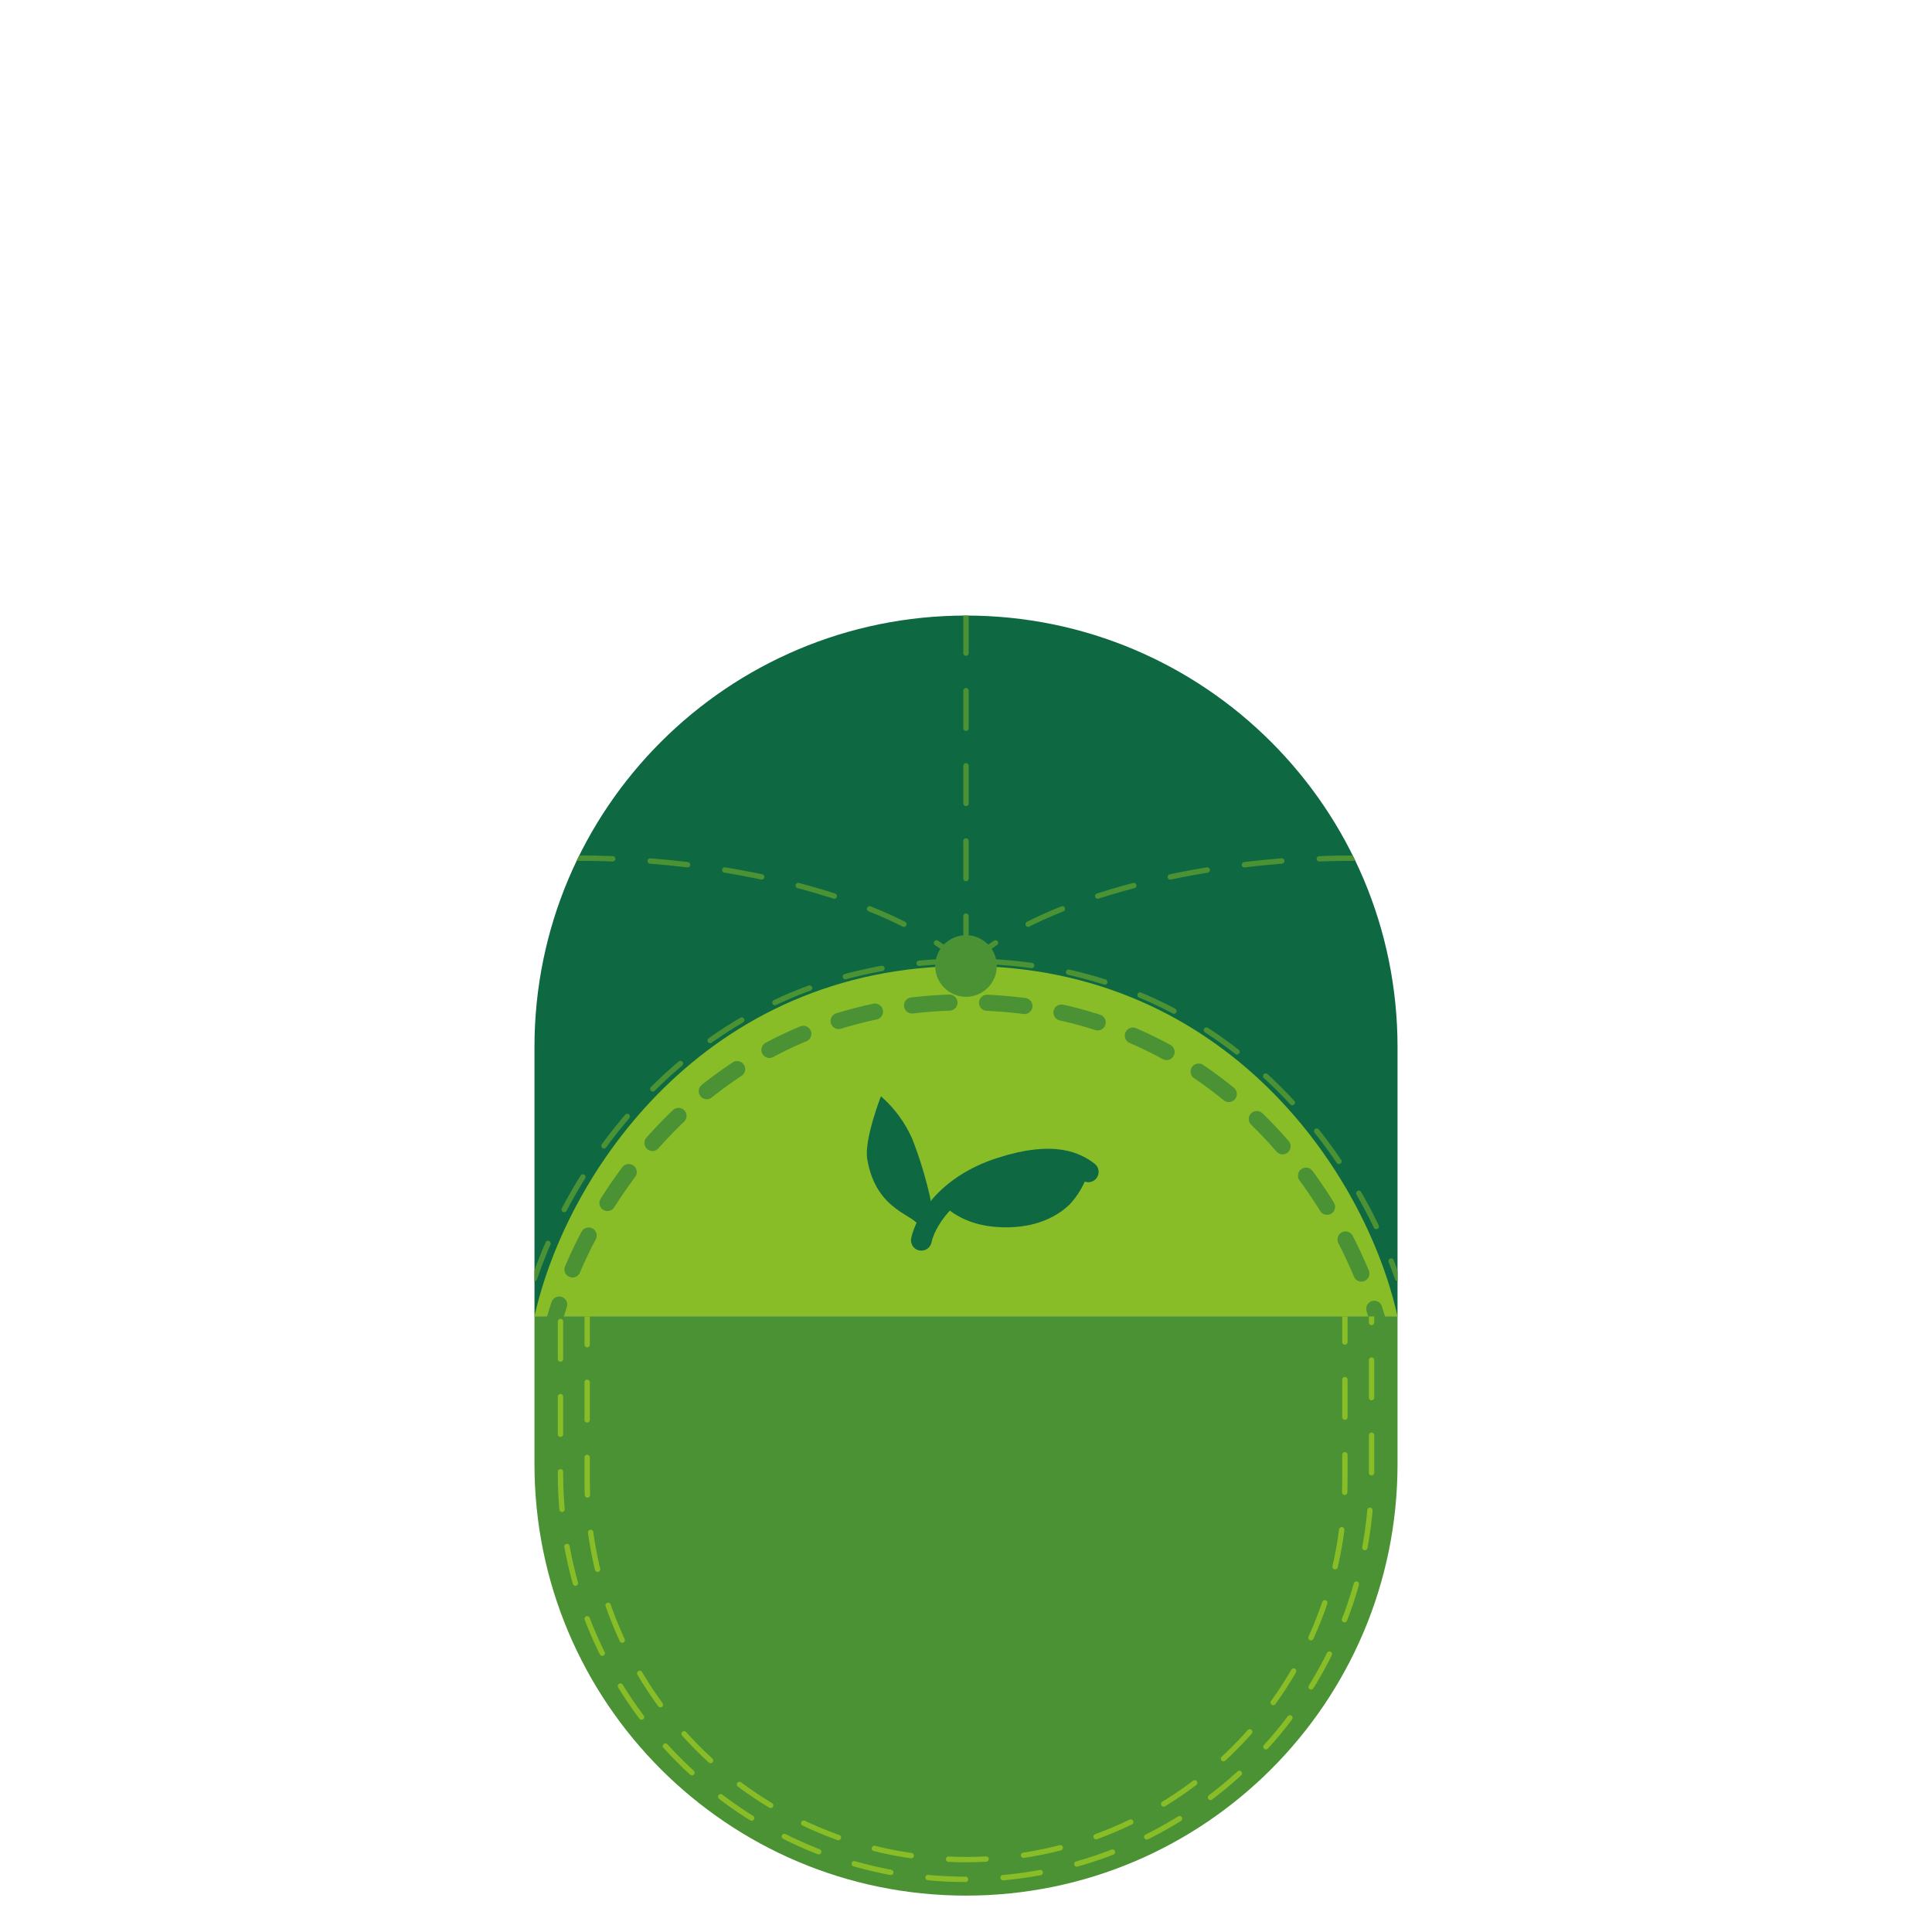
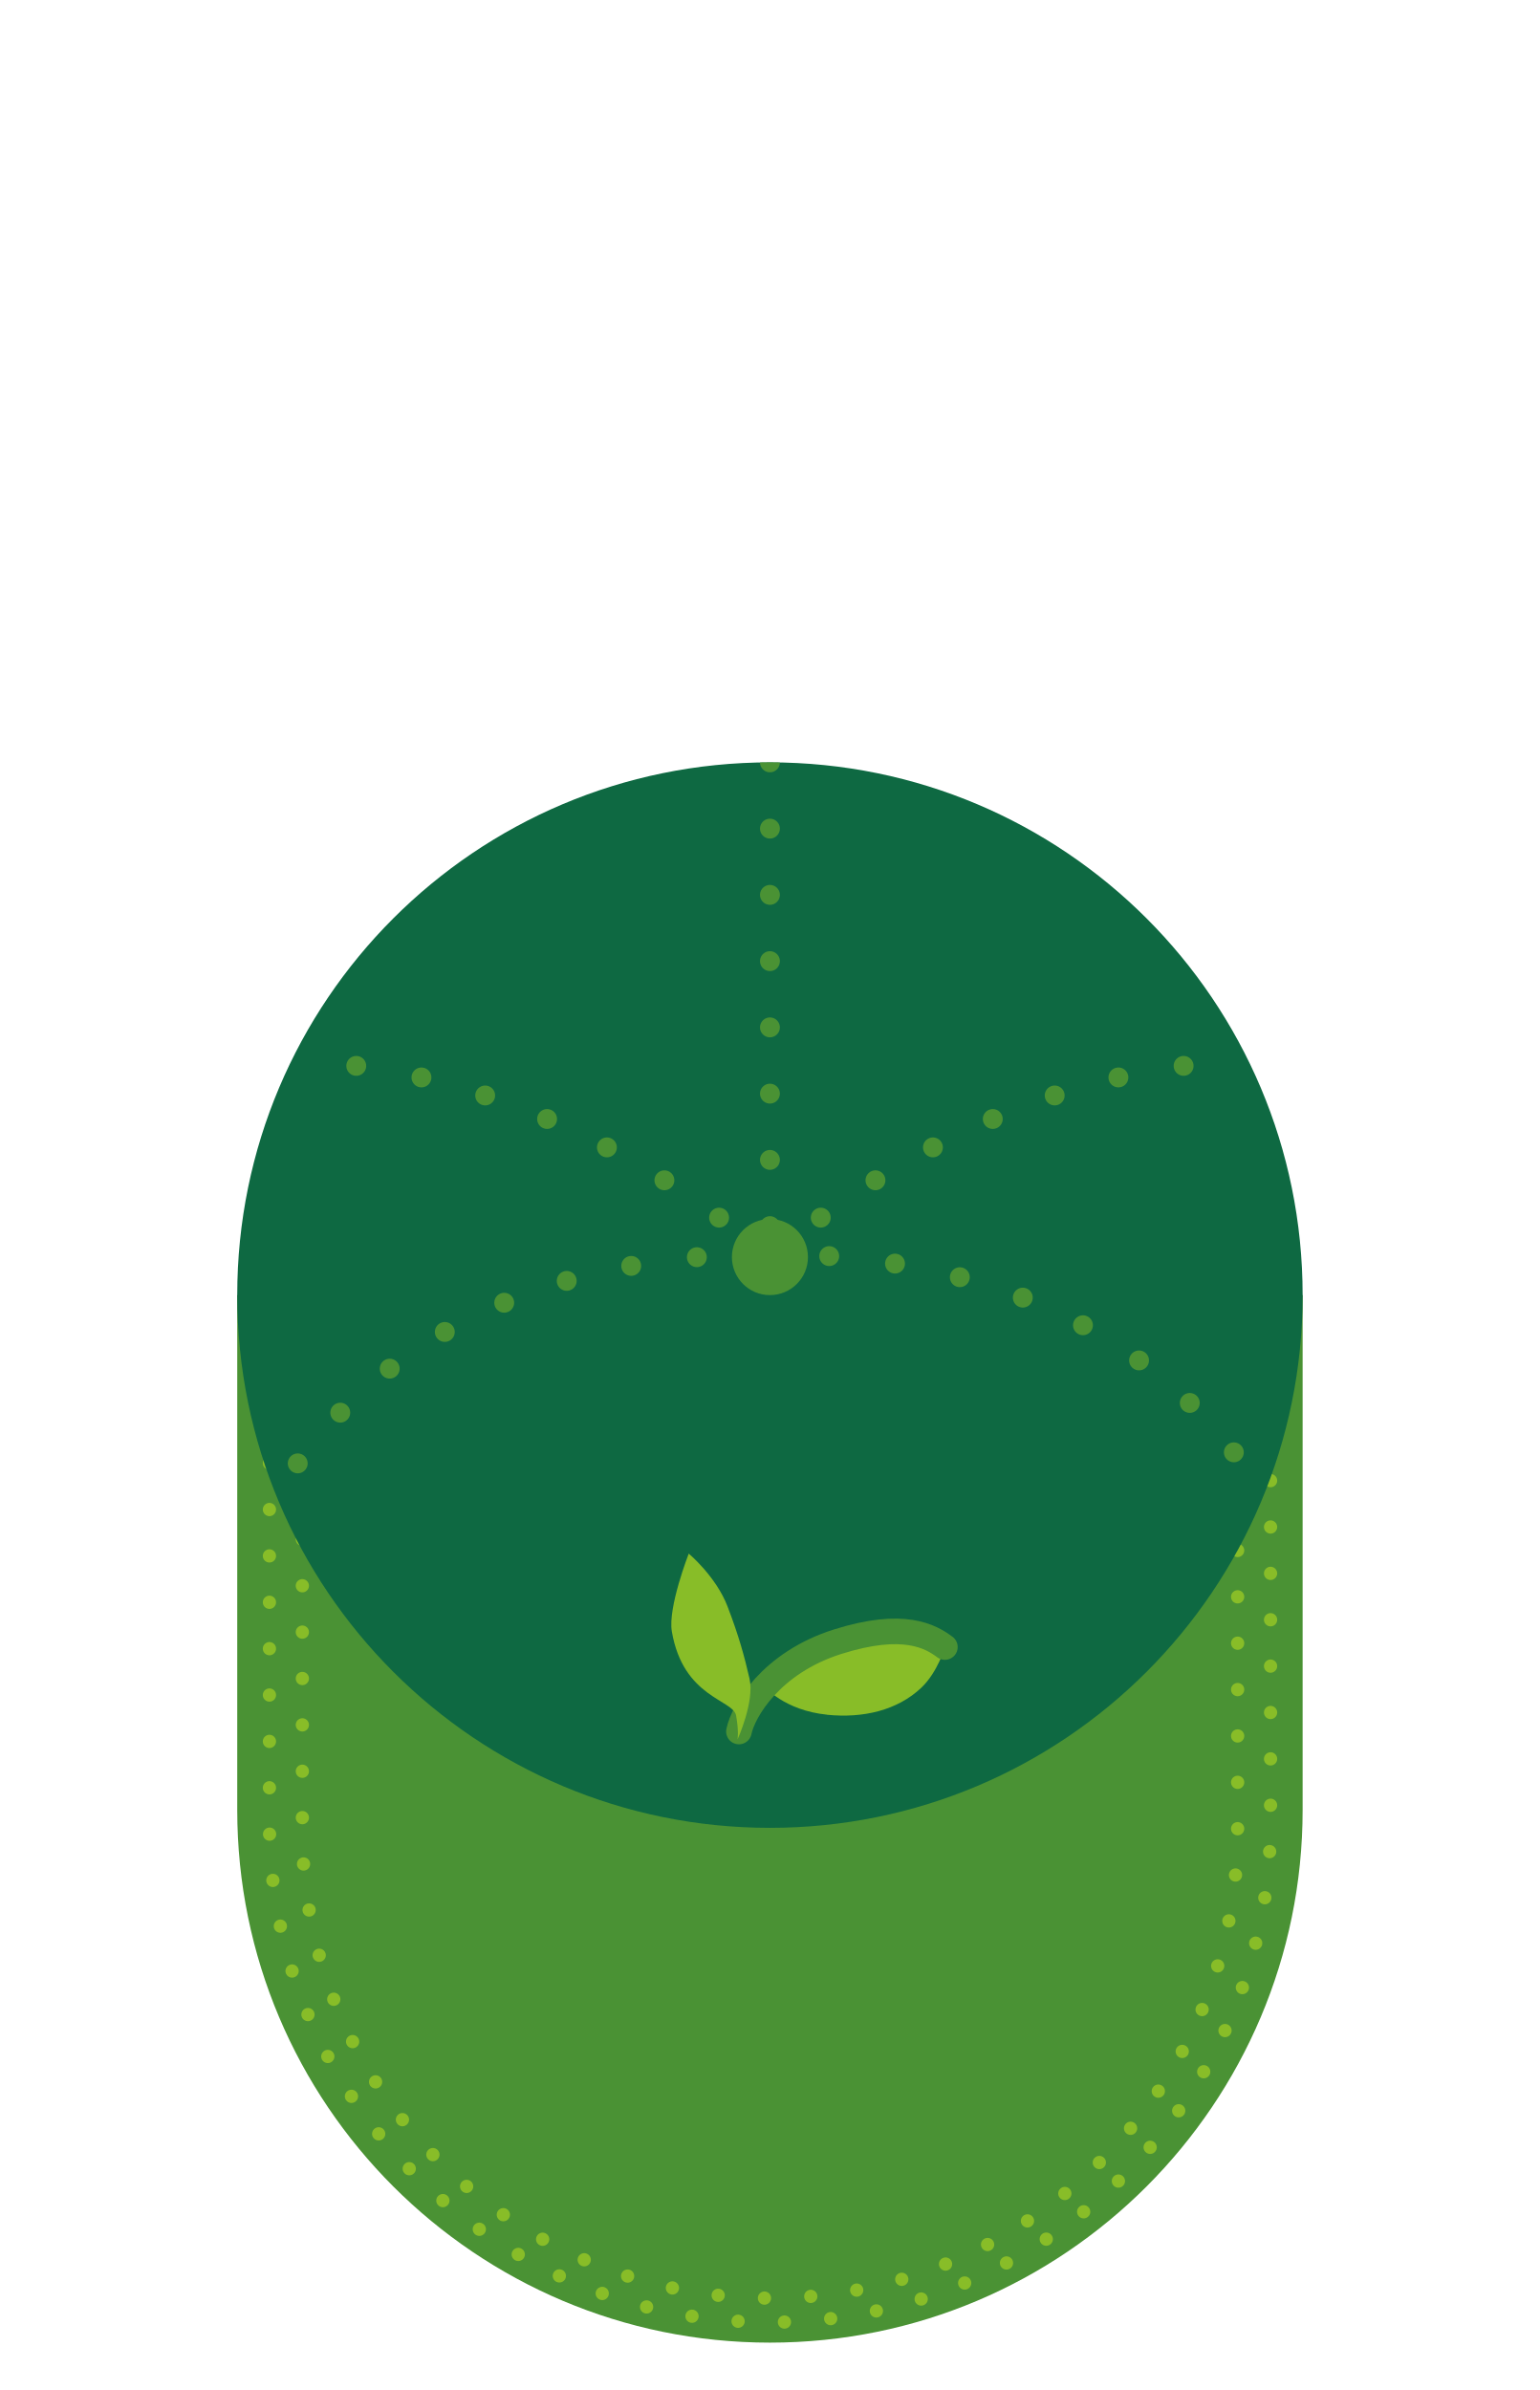
- <svg xmlns="http://www.w3.org/2000/svg" viewBox="0 0 360 360" version="1.1" id="svg47" width="360" height="360">
-   <defs id="defs10">
-     <style id="style2">.cls-1,.cls-10,.cls-5,.cls-6,.cls-8{fill:none;}.cls-2{fill:#0e6942;}.cls-3{fill:#88bd28;}.cls-4{fill:#4a9234;}.cls-5{stroke:#0e6942;stroke-width:3.86px;}.cls-10,.cls-5,.cls-6,.cls-8{stroke-linecap:round;stroke-miterlimit:10;}.cls-10,.cls-6{stroke:#4a9234;}.cls-6{stroke-width:3px;}.cls-10,.cls-6,.cls-8{stroke-dasharray:7;}.cls-7{clip-path:url(#clip-path);}.cls-8{stroke:#88bd28;}.cls-9{clip-path:url(#clip-path-2);}</style>
-     <clipPath id="clip-path">
-       <path class="cls-1" d="m 35.81,245.67 h 160.82 v 27.51 a 80.41,80.41 0 0 1 -80.41,80.41 v 0 A 80.41,80.41 0 0 1 35.81,273.18 Z" id="path4" style="fill:none" />
+ <svg xmlns="http://www.w3.org/2000/svg" id="pet" viewBox="0 0 232.45 360.74">
+   <defs>
+     <style>.cls-1{fill:#4a9234;}.cls-2{clip-path:url(#clippath-1);}.cls-3{clip-path:url(#clippath);}.cls-4{fill:#88bd28;}.cls-5,.cls-6,.cls-7,.cls-8{fill:none;}.cls-6{stroke-width:3.86px;}.cls-6,.cls-7,.cls-8{stroke-linecap:round;stroke-miterlimit:10;}.cls-6,.cls-8{stroke:#4a9234;}.cls-7{stroke:#88bd28;stroke-dasharray:0 7;stroke-width:2px;}.cls-9{fill:#0e6942;}.cls-8{stroke-dasharray:0 10;stroke-width:3px;}</style>
+     <clipPath id="clippath">
+       <path class="cls-5" d="M35.81,195.48H196.63v77.7c0,44.38-36.03,80.41-80.41,80.41h0c-44.38,0-80.41-36.03-80.41-80.41v-77.7h0Z" />
    </clipPath>
-     <clipPath id="clip-path-2">
-       <path class="cls-1" d="m 116.22,115.07 v 0 a 80.41,80.41 0 0 1 80.41,80.41 v 50.19 H 35.81 v -50.19 a 80.41,80.41 0 0 1 80.41,-80.41 z" id="path7" style="fill:none" />
+     <clipPath id="clippath-1">
+       <circle class="cls-5" cx="116.22" cy="195.48" r="80.41" />
    </clipPath>
  </defs>
-   <g id="pet" transform="translate(63.78,-0.3699975)">
-     <path class="cls-2" d="m 116.22,115.07 v 0 a 80.41,80.41 0 0 1 80.41,80.41 v 50.19 H 35.81 v -50.19 a 80.41,80.41 0 0 1 80.41,-80.41 z" id="path14" style="fill:#0e6942" />
-     <path class="cls-3" d="m 35.81,245.67 v 0 c 5.91,-26.57 31.7,-65.3 80.41,-65.3 v 0 c 48.72,0 74.51,38.73 80.41,65.3 z" id="path16" style="fill:#88bd28" />
-     <circle class="cls-4" cx="116.22" cy="180.37" r="5.74" id="circle18" style="fill:#4a9234" />
-     <path class="cls-2" d="m 121.23,228.94 c 5.45,0.55 10.63,-0.65 14.26,-4.09 a 15.7,15.7 0 0 0 3.55,-6.12 c -2.13,-1.6 -6.2,-4 -16.21,-0.8 a 24.82,24.82 0 0 0 -11,6.75 c 0,0 2.92,3.61 9.4,4.26 z" id="path20" style="fill:#0e6942" />
-     <path class="cls-5" d="m 139,218.73 c -2.13,-1.6 -6.2,-4 -16.21,-0.8 -10.5,3.32 -14.25,10.46 -14.89,13.55" id="path22" style="fill:none;stroke:#0e6942;stroke-width:3.86px;stroke-linecap:round;stroke-miterlimit:10" />
-     <path class="cls-2" d="m 100.37,204.64 c 0,0 -3.17,8.1 -2.55,11.73 1.7,10 9.26,10.29 9.69,12.7 a 11.66,11.66 0 0 1 0.22,3.62 c 0,0 2.61,-5.73 1.81,-9.18 a 75.71,75.71 0 0 0 -3.32,-10.9 22.69,22.69 0 0 0 -5.85,-7.97 z" id="path24" style="fill:#0e6942" />
-     <path class="cls-6" d="m 38.55,250.2 v 0 c 5.71,-25.66 30.62,-63.07 77.67,-63.07 v 0 c 47.06,0 72,37.41 77.68,63.07" id="path26" style="fill:none;stroke:#4a9234;stroke-width:3px;stroke-linecap:round;stroke-miterlimit:10;stroke-dasharray:7" />
-     <path class="cls-4" d="m 35.81,245.67 h 160.82 v 27.51 a 80.41,80.41 0 0 1 -80.41,80.41 v 0 A 80.41,80.41 0 0 1 35.81,273.18 Z" id="path28" style="fill:#4a9234" />
-     <g class="cls-7" clip-path="url(#clip-path)" id="g34">
-       <path class="cls-8" d="M 191.79,239.8 V 275 a 75.56,75.56 0 0 1 -75.57,75.56 v 0 A 75.56,75.56 0 0 1 40.66,275 v -35.2" id="path30" style="fill:none;stroke:#88bd28;stroke-linecap:round;stroke-miterlimit:10;stroke-dasharray:7" />
-       <path class="cls-8" d="m 186.82,243.44 v 32.85 a 70.59,70.59 0 0 1 -70.6,70.59 v 0 A 70.59,70.59 0 0 1 45.63,276.29 v -32.85" id="path32" style="fill:none;stroke:#88bd28;stroke-linecap:round;stroke-miterlimit:10;stroke-dasharray:7" />
-     </g>
-     <g class="cls-9" clip-path="url(#clip-path-2)" id="g44">
-       <path class="cls-10" d="m 116.22,180.37 c -12.51,-11.9 -42,-20.1 -72.31,-20.1" id="path36" style="fill:none;stroke:#4a9234;stroke-linecap:round;stroke-miterlimit:10;stroke-dasharray:7" />
-       <path class="cls-10" d="m 35.81,238.59 c 9,-26.46 35,-59.14 80.41,-59.14 v 0 c 45.37,0 71.4,32.68 80.41,59.14" id="path38" style="fill:none;stroke:#4a9234;stroke-linecap:round;stroke-miterlimit:10;stroke-dasharray:7" />
-       <path class="cls-10" d="m 116.22,180.37 c 12.52,-11.9 42,-20.1 72.31,-20.1" id="path40" style="fill:none;stroke:#4a9234;stroke-linecap:round;stroke-miterlimit:10;stroke-dasharray:7" />
-       <line class="cls-10" x1="116.22" y1="115.07" x2="116.22" y2="180.37" id="line42" style="fill:none;stroke:#4a9234;stroke-linecap:round;stroke-miterlimit:10;stroke-dasharray:7" />
-     </g>
+   <path class="cls-1" d="M35.81,195.48H196.63v77.7c0,44.38-36.03,80.41-80.41,80.41h0c-44.38,0-80.41-36.03-80.41-80.41v-77.7h0Z" />
+   <g class="cls-3">
+     <path class="cls-7" d="M191.79,195.48v79.48c0,41.73-33.83,75.56-75.56,75.56h0c-41.73,0-75.56-33.83-75.56-75.56v-79.48" />
+     <path class="cls-7" d="M186.82,213.02v63.27c0,38.99-31.61,70.59-70.59,70.59h0c-38.99,0-70.59-31.61-70.59-70.59v-63.27" />
+   </g>
+   <circle class="cls-9" cx="116.22" cy="195.48" r="80.41" />
+   <g>
+     <path class="cls-4" d="M124.83,258.82c5.45,.55,10.63-.65,14.26-4.1,2.47-2.35,3.55-6.12,3.55-6.12-2.13-1.59-6.19-3.97-16.21-.8-5.18,1.64-8.71,4.2-11.04,6.75,0,0,2.97,3.61,9.45,4.26Z" />
+     <path class="cls-6" d="M142.63,248.6c-2.13-1.59-6.19-3.97-16.21-.8s-14.25,10.46-14.88,13.55" />
+     <path class="cls-4" d="M103.96,234.51s-3.16,8.1-2.55,11.72c1.7,10.03,9.26,10.29,9.7,12.7s.22,3.62,.22,3.62c0,0,2.6-5.72,1.81-9.18-.8-3.45-1.59-6.38-3.32-10.9-1.73-4.52-5.85-7.97-5.85-7.97Z" />
+   </g>
+   <circle class="cls-1" cx="116.22" cy="189.74" r="5.74" />
+   <path class="cls-5" d="M116.22,115.07h0c44.38,0,80.41,36.03,80.41,80.41v50.19H35.81v-50.19c0-44.38,36.03-80.41,80.41-80.41Z" />
+   <g class="cls-2">
+     <path class="cls-8" d="M116.22,190.19c-12.51-11.9-41.96-29.92-72.31-29.92" />
+     <path class="cls-8" d="M35.81,238.59c9.01-26.46,35.04-49.31,80.41-49.31h0c45.37,0,71.4,22.86,80.41,49.31" />
+     <path class="cls-8" d="M116.22,190.19c12.51-11.9,41.96-29.92,72.31-29.92" />
+     <line class="cls-8" x1="116.22" y1="115.07" x2="116.22" y2="190.19" />
  </g>
</svg>
